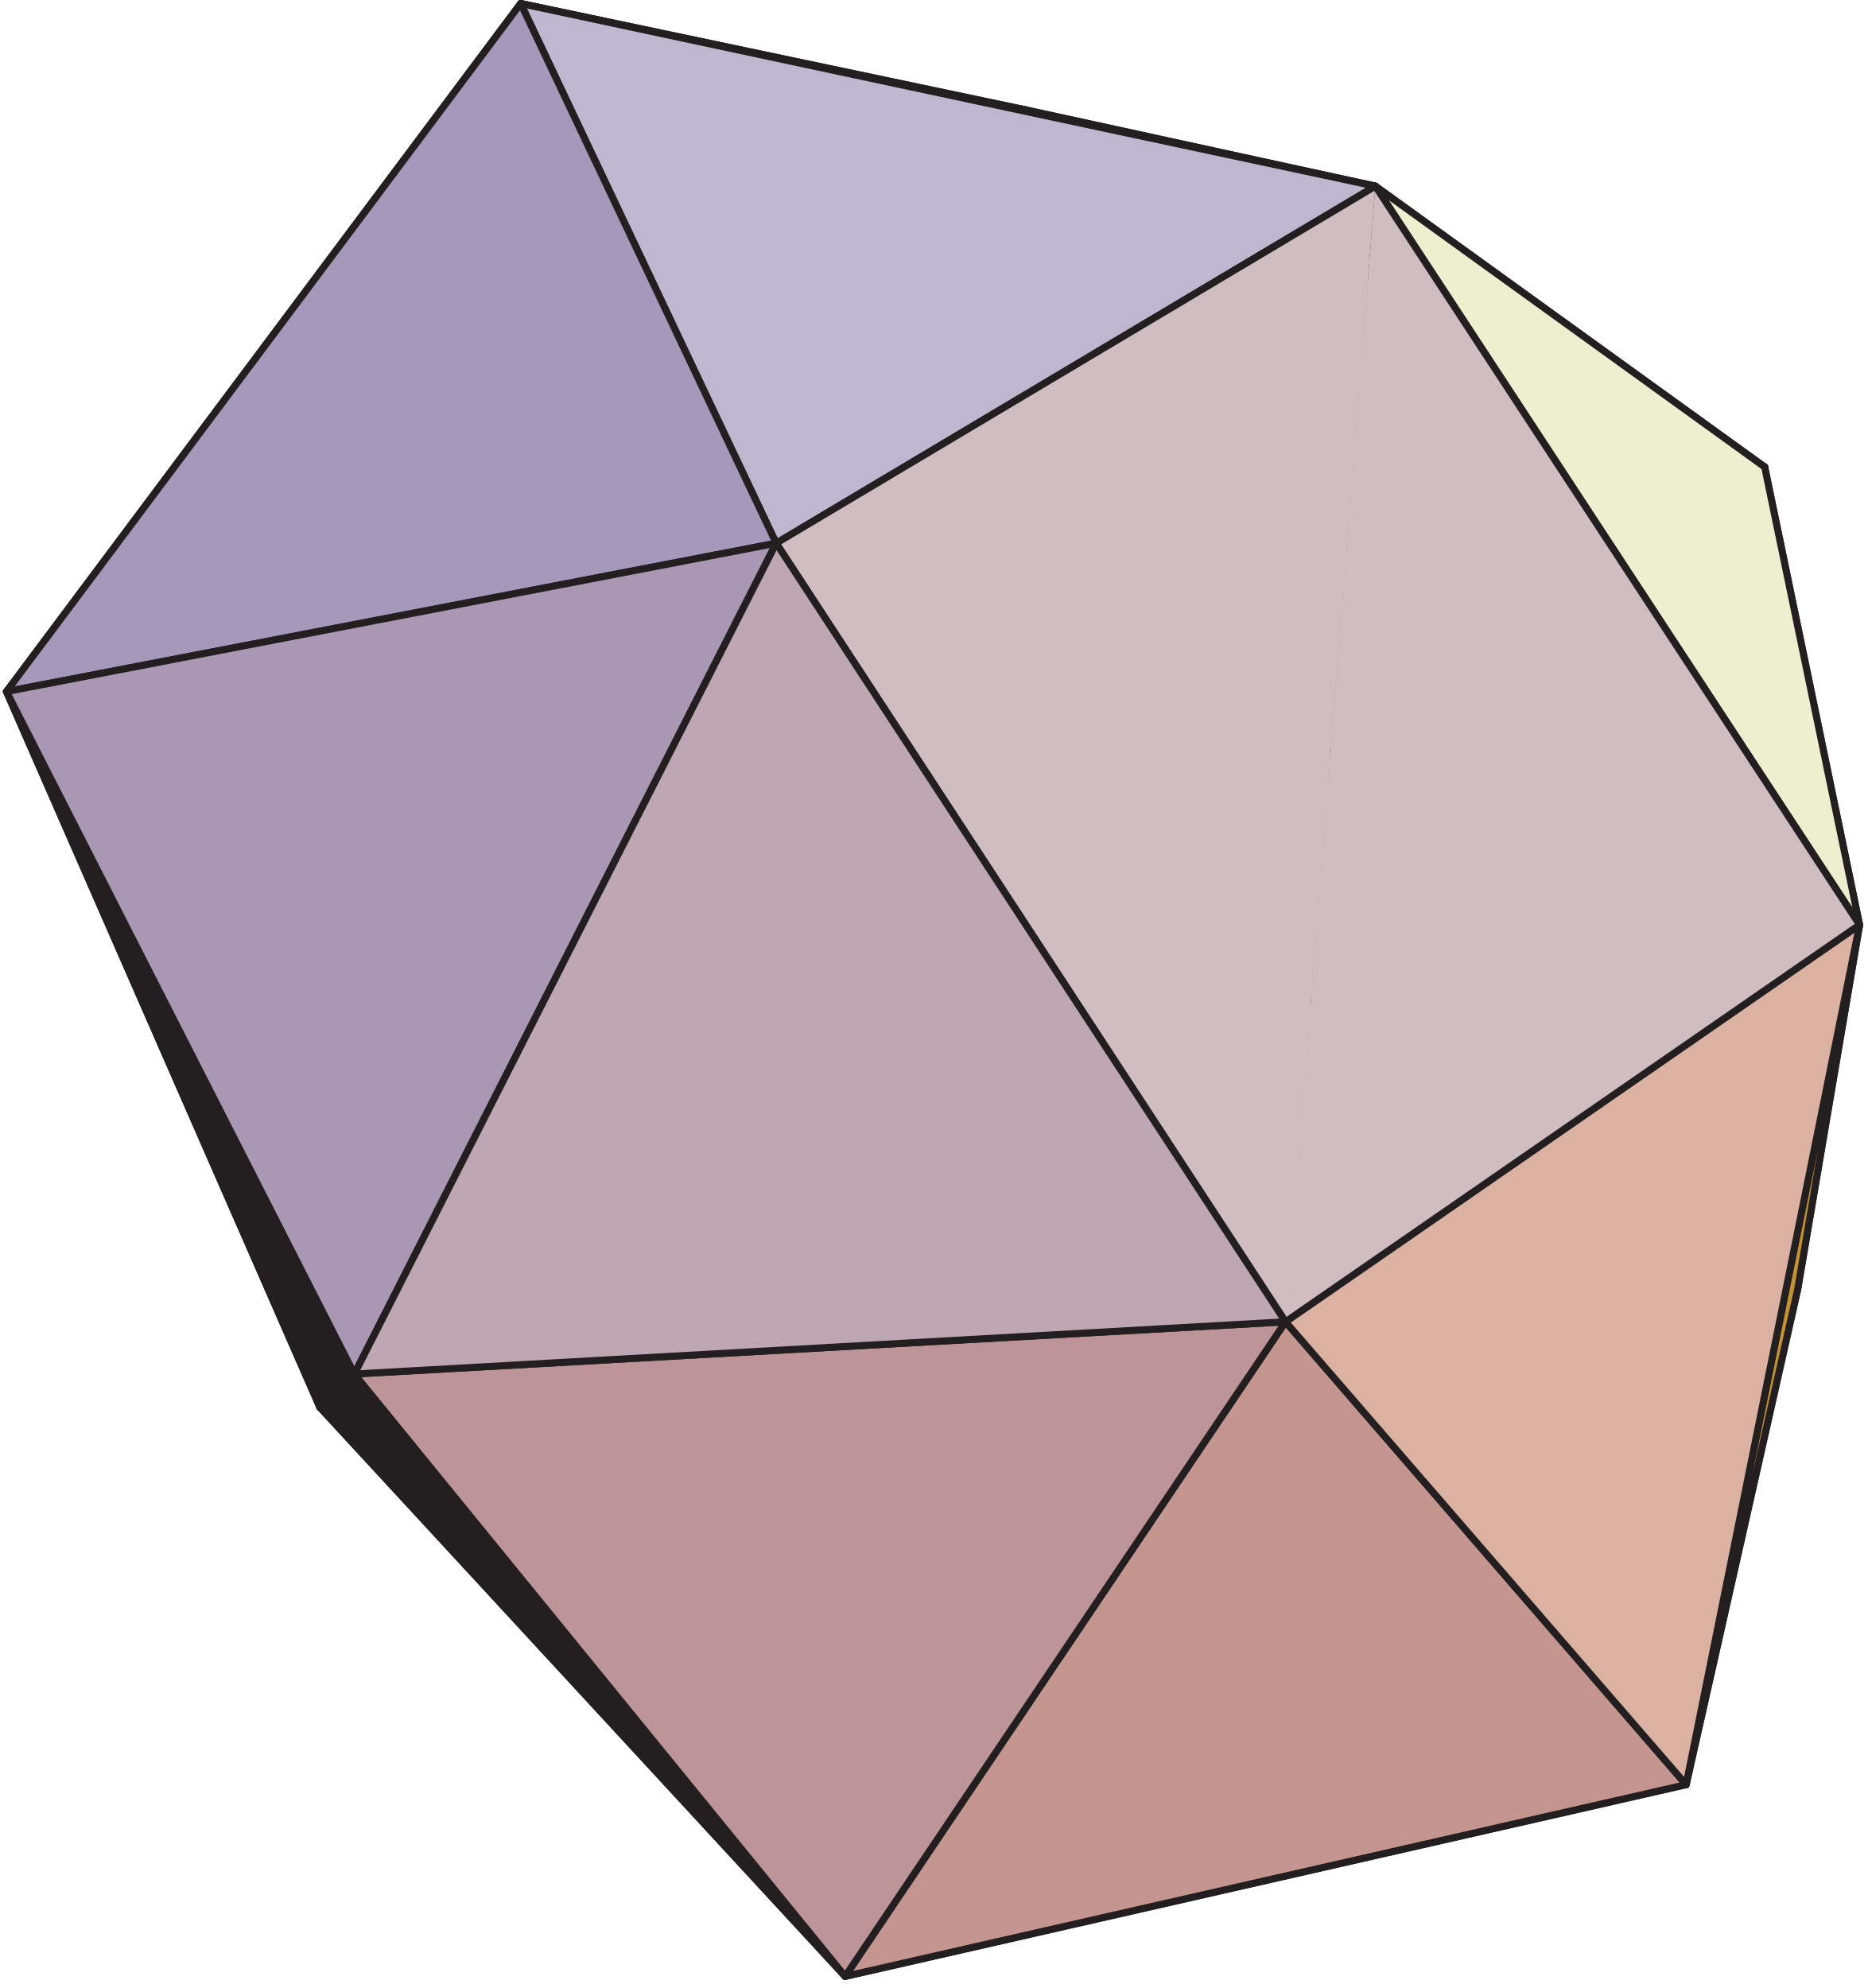
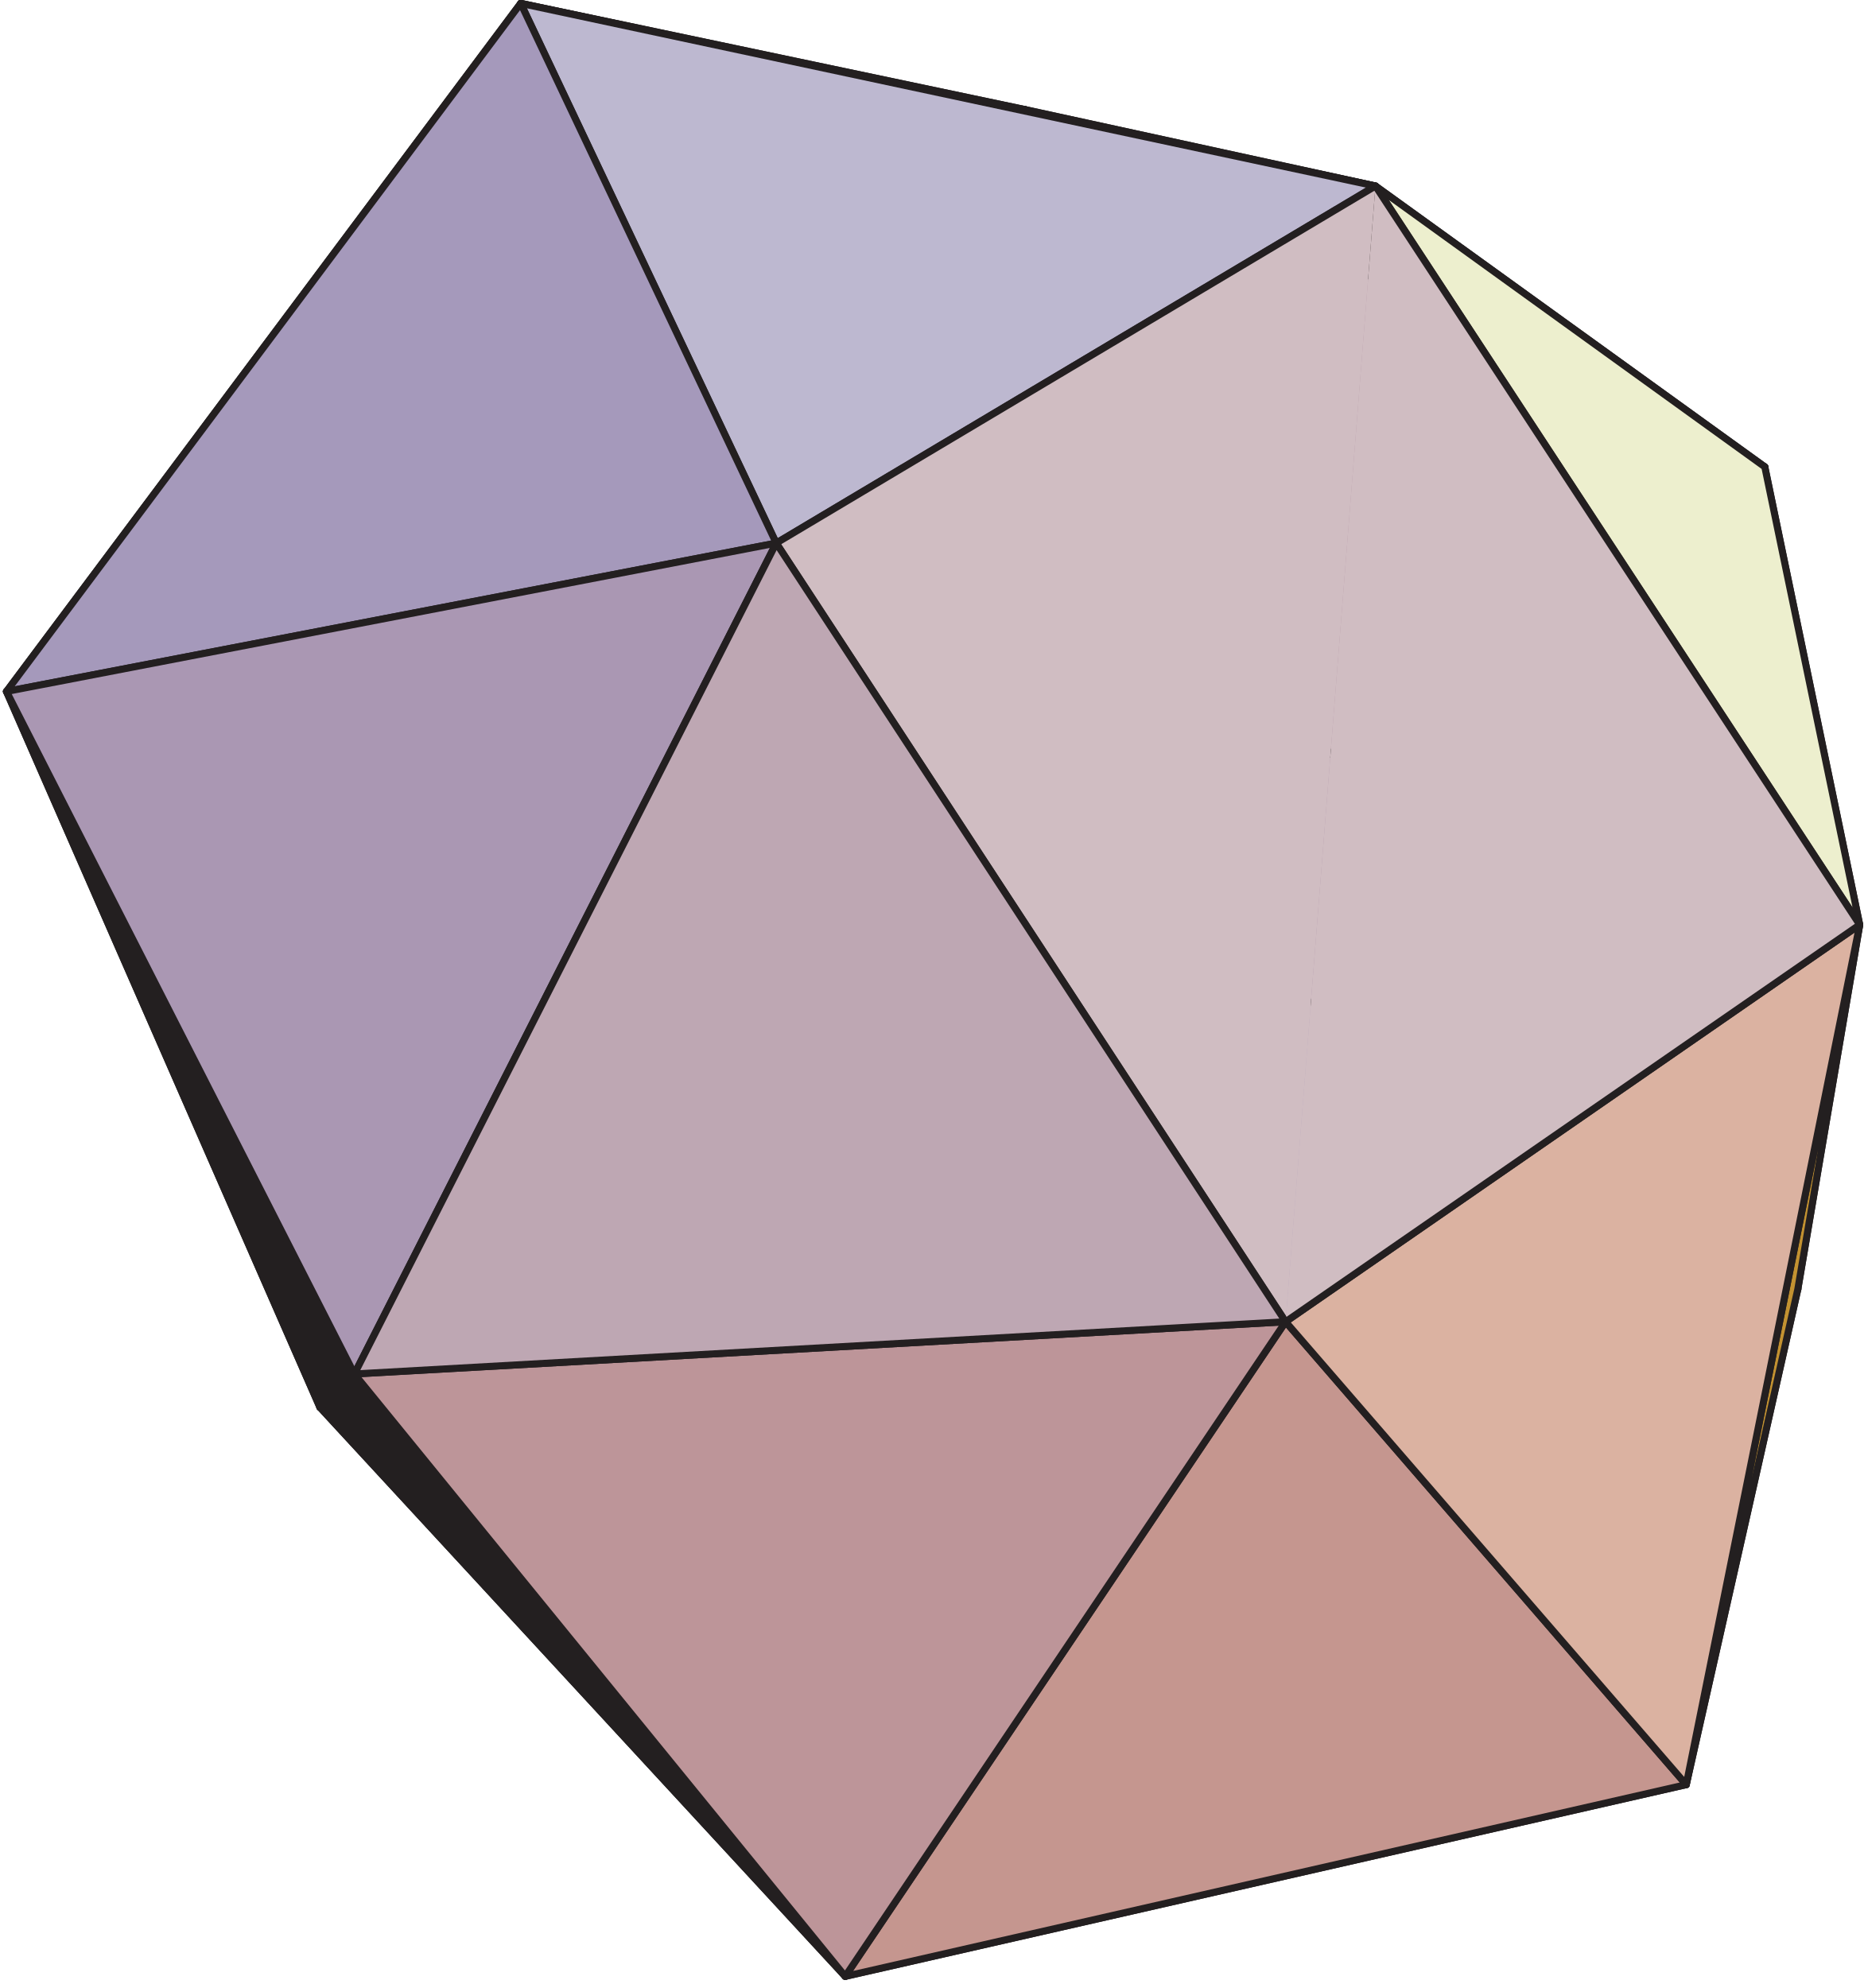
- <svg xmlns="http://www.w3.org/2000/svg" width="176.84pt" height="188.23pt" viewBox="0 0 176.84 188.23" version="1.2">
+ <svg xmlns="http://www.w3.org/2000/svg" width="235.787" height="250.973" viewBox="0 0 176.84 188.23" version="1.2">
  <defs>
-     <clipPath id="clip1">
-       <path d="M 167 44 L 176.398 44 L 176.398 123 L 167 123 Z M 167 44 " />
+     <clipPath id="a">
+       <path d="M167 44h9.398v79H167Zm0 0" />
    </clipPath>
-     <clipPath id="clip2">
-       <path d="M 166 43 L 176.398 43 L 176.398 123 L 166 123 Z M 166 43 " />
+     <clipPath id="b">
+       <path d="M166 43h10.398v80H166Zm0 0" />
    </clipPath>
-     <clipPath id="clip3">
-       <path d="M 159 87 L 176.398 87 L 176.398 169 L 159 169 Z M 159 87 " />
+     <clipPath id="c">
+       <path d="M159 87h17.398v82H159Zm0 0" />
    </clipPath>
-     <clipPath id="clip4">
-       <path d="M 159 87 L 176.398 87 L 176.398 170 L 159 170 Z M 159 87 " />
+     <clipPath id="d">
+       <path d="M159 87h17.398v83H159Zm0 0" />
    </clipPath>
-     <clipPath id="clip5">
-       <path d="M 130 17 L 176.398 17 L 176.398 88 L 130 88 Z M 130 17 " />
+     <clipPath id="e">
+       <path d="M130 17h46.398v71H130Zm0 0" />
    </clipPath>
-     <clipPath id="clip6">
-       <path d="M 129 17 L 176.398 17 L 176.398 88 L 129 88 Z M 129 17 " />
+     <clipPath id="f">
+       <path d="M129 17h47.398v71H129Zm0 0" />
    </clipPath>
-     <clipPath id="clip7">
-       <path d="M 0.281 61 L 40 61 L 40 134 L 0.281 134 Z M 0.281 61 " />
+     <clipPath id="g">
+       <path d="M.281 61H40v73H.281Zm0 0" />
    </clipPath>
-     <clipPath id="clip8">
-       <path d="M 0.281 0 L 50 0 L 50 66 L 0.281 66 Z M 0.281 0 " />
+     <clipPath id="h">
+       <path d="M.281 0H50v66H.281Zm0 0" />
    </clipPath>
-     <clipPath id="clip9">
-       <path d="M 80 154 L 160 154 L 160 187.465 L 80 187.465 Z M 80 154 " />
+     <clipPath id="i">
+       <path d="M80 154h80v33.465H80Zm0 0" />
    </clipPath>
-     <clipPath id="clip10">
-       <path d="M 79 154 L 160 154 L 160 187.465 L 79 187.465 Z M 79 154 " />
+     <clipPath id="j">
+       <path d="M79 154h81v33.465H79Zm0 0" />
    </clipPath>
-     <clipPath id="clip11">
-       <path d="M 30 133 L 100 133 L 100 187.465 L 30 187.465 Z M 30 133 " />
+     <clipPath id="k">
+       <path d="M30 133h70v54.465H30Zm0 0" />
    </clipPath>
-     <clipPath id="clip12">
-       <path d="M 29 132 L 101 132 L 101 187.465 L 29 187.465 Z M 29 132 " />
+     <clipPath id="l">
+       <path d="M29 132h72v55.465H29Zm0 0" />
    </clipPath>
-     <clipPath id="clip13">
-       <path d="M 30 130 L 81 130 L 81 187.465 L 30 187.465 Z M 30 130 " />
+     <clipPath id="m">
+       <path d="M30 130h51v57.465H30Zm0 0" />
    </clipPath>
-     <clipPath id="clip14">
-       <path d="M 29 129 L 81 129 L 81 187.465 L 29 187.465 Z M 29 129 " />
+     <clipPath id="n">
+       <path d="M29 129h52v58.465H29Zm0 0" />
    </clipPath>
-     <clipPath id="clip15">
-       <path d="M 0.281 65 L 34 65 L 34 134 L 0.281 134 Z M 0.281 65 " />
+     <clipPath id="o">
+       <path d="M.281 65H34v69H.281Zm0 0" />
    </clipPath>
-     <clipPath id="clip16">
-       <path d="M 0.281 0 L 74 0 L 74 66 L 0.281 66 Z M 0.281 0 " />
+     <clipPath id="p">
+       <path d="M.281 0H74v66H.281Zm0 0" />
    </clipPath>
-     <clipPath id="clip17">
-       <path d="M 80 125 L 160 125 L 160 187.465 L 80 187.465 Z M 80 125 " />
+     <clipPath id="q">
+       <path d="M80 125h80v62.465H80Zm0 0" />
    </clipPath>
-     <clipPath id="clip18">
-       <path d="M 79 124 L 160 124 L 160 187.465 L 79 187.465 Z M 79 124 " />
+     <clipPath id="r">
+       <path d="M79 124h81v63.465H79Zm0 0" />
    </clipPath>
-     <clipPath id="clip19">
-       <path d="M 121 87 L 176.398 87 L 176.398 169 L 121 169 Z M 121 87 " />
+     <clipPath id="s">
+       <path d="M121 87h55.398v82H121Zm0 0" />
    </clipPath>
-     <clipPath id="clip20">
-       <path d="M 121 87 L 176.398 87 L 176.398 170 L 121 170 Z M 121 87 " />
+     <clipPath id="t">
+       <path d="M121 87h55.398v83H121Zm0 0" />
    </clipPath>
-     <clipPath id="clip21">
-       <path d="M 121 17 L 176.398 17 L 176.398 126 L 121 126 Z M 121 17 " />
+     <clipPath id="u">
+       <path d="M121 17h55.398v109H121Zm0 0" />
    </clipPath>
-     <clipPath id="clip22">
-       <path d="M 0.281 51 L 74 51 L 74 131 L 0.281 131 Z M 0.281 51 " />
+     <clipPath id="v">
+       <path d="M.281 51H74v80H.281Zm0 0" />
    </clipPath>
-     <clipPath id="clip23">
-       <path d="M 33 125 L 122 125 L 122 187.465 L 33 187.465 Z M 33 125 " />
+     <clipPath id="w">
+       <path d="M33 125h89v62.465H33Zm0 0" />
    </clipPath>
-     <clipPath id="clip24">
-       <path d="M 33 124 L 123 124 L 123 187.465 L 33 187.465 Z M 33 124 " />
+     <clipPath id="x">
+       <path d="M33 124h90v63.465H33Zm0 0" />
    </clipPath>
  </defs>
-   <g id="surface1">
-     <path style=" stroke:none;fill-rule:nonzero;fill:rgb(69.71%,59.866%,67.119%);fill-opacity:1;" d="M 170.203 122.078 L 106.137 84.383 L 167.078 44.215 L 170.203 122.078 " />
-     <path style="fill:none;stroke-width:6.7;stroke-linecap:round;stroke-linejoin:round;stroke:rgb(13.73%,12.16%,12.549%);stroke-opacity:1;stroke-miterlimit:10;" d="M 1706.177 656.525 L 1062.892 1035.02 L 1674.799 1438.343 Z M 1706.177 656.525 " transform="matrix(0.0995926,0,0,-0.0995926,0.280556,187.4631)" />
-     <path style=" stroke:none;fill-rule:nonzero;fill:rgb(73.45%,66.284%,73.866%);fill-opacity:1;" d="M 170.203 122.078 L 99.934 154.578 L 106.137 84.383 L 170.203 122.078 " />
-     <path style="fill:none;stroke-width:6.7;stroke-linecap:round;stroke-linejoin:round;stroke:rgb(13.73%,12.16%,12.549%);stroke-opacity:1;stroke-miterlimit:10;" d="M 1706.177 656.525 L 1000.607 330.195 L 1062.892 1035.02 Z M 1706.177 656.525 " transform="matrix(0.0995926,0,0,-0.0995926,0.280556,187.4631)" />
-     <path style=" stroke:none;fill-rule:nonzero;fill:rgb(78.082%,65.491%,66.667%);fill-opacity:1;" d="M 97.047 10.391 L 106.137 84.383 L 39.094 61.473 L 97.047 10.391 " />
-     <path style="fill:none;stroke-width:6.7;stroke-linecap:round;stroke-linejoin:round;stroke:rgb(13.73%,12.16%,12.549%);stroke-opacity:1;stroke-miterlimit:10;" d="M 971.622 1777.969 L 1062.892 1035.02 L 389.72 1265.059 Z M 971.622 1777.969 " transform="matrix(0.0995926,0,0,-0.0995926,0.280556,187.4631)" />
-     <path style=" stroke:none;fill-rule:nonzero;fill:rgb(70.935%,59.932%,65.308%);fill-opacity:1;" d="M 106.137 84.383 L 97.047 10.391 L 167.078 44.215 L 106.137 84.383 " />
-     <path style="fill:none;stroke-width:6.7;stroke-linecap:round;stroke-linejoin:round;stroke:rgb(13.73%,12.16%,12.549%);stroke-opacity:1;stroke-miterlimit:10;" d="M 1062.892 1035.02 L 971.622 1777.969 L 1674.799 1438.343 Z M 1062.892 1035.02 " transform="matrix(0.0995926,0,0,-0.0995926,0.280556,187.4631)" />
-     <path style="fill-rule:nonzero;fill:rgb(80.615%,72.852%,75.233%);fill-opacity:1;stroke-width:6.7;stroke-linecap:round;stroke-linejoin:round;stroke:rgb(13.73%,12.16%,12.549%);stroke-opacity:1;stroke-miterlimit:10;" d="M 389.72 1265.059 L 1062.892 1035.02 L 1000.607 330.195 " transform="matrix(0.0995926,0,0,-0.0995926,0.280556,187.4631)" />
-     <path style=" stroke:none;fill-rule:nonzero;fill:rgb(21.083%,17.982%,17.264%);fill-opacity:1;" d="M 130.219 17.625 L 167.078 44.215 L 97.047 10.391 L 130.219 17.625 " />
-     <path style="fill:none;stroke-width:6.7;stroke-linecap:round;stroke-linejoin:round;stroke:rgb(13.73%,12.16%,12.549%);stroke-opacity:1;stroke-miterlimit:10;" d="M 1304.697 1705.329 L 1674.799 1438.343 L 971.622 1777.969 Z M 1304.697 1705.329 " transform="matrix(0.0995926,0,0,-0.0995926,0.280556,187.4631)" />
-     <path style=" stroke:none;fill-rule:nonzero;fill:rgb(83.186%,61.755%,53.627%);fill-opacity:1;" d="M 97.047 10.391 L 39.094 61.473 L 49.297 0.332 L 97.047 10.391 " />
-     <path style="fill:none;stroke-width:6.7;stroke-linecap:round;stroke-linejoin:round;stroke:rgb(13.73%,12.16%,12.549%);stroke-opacity:1;stroke-miterlimit:10;" d="M 971.622 1777.969 L 389.72 1265.059 L 492.168 1878.966 Z M 971.622 1777.969 " transform="matrix(0.0995926,0,0,-0.0995926,0.280556,187.4631)" />
-     <path style=" stroke:none;fill-rule:nonzero;fill:rgb(33.727%,59.856%,71.288%);fill-opacity:1;" d="M 49.297 0.332 L 130.219 17.625 L 97.047 10.391 L 49.297 0.332 " />
-     <path style="fill:none;stroke-width:6.7;stroke-linecap:round;stroke-linejoin:round;stroke:rgb(13.73%,12.16%,12.549%);stroke-opacity:1;stroke-miterlimit:10;" d="M 492.168 1878.966 L 1304.697 1705.329 L 971.622 1777.969 Z M 492.168 1878.966 " transform="matrix(0.0995926,0,0,-0.0995926,0.280556,187.4631)" />
-     <g clip-path="url(#clip1)" clip-rule="nonzero">
-       <path style=" stroke:none;fill-rule:nonzero;fill:rgb(27.901%,24.596%,32.286%);fill-opacity:1;" d="M 167.078 44.215 L 176.062 87.566 L 170.203 122.078 L 167.078 44.215 " />
-     </g>
-     <g clip-path="url(#clip2)" clip-rule="nonzero">
-       <path style="fill:none;stroke-width:6.7;stroke-linecap:round;stroke-linejoin:round;stroke:rgb(13.73%,12.16%,12.549%);stroke-opacity:1;stroke-miterlimit:10;" d="M 1674.799 1438.343 L 1765.01 1003.054 L 1706.177 656.525 Z M 1674.799 1438.343 " transform="matrix(0.0995926,0,0,-0.0995926,0.280556,187.4631)" />
-     </g>
-     <path style=" stroke:none;fill-rule:nonzero;fill:rgb(64.717%,64.226%,78.969%);fill-opacity:1;" d="M 99.934 154.578 L 170.203 122.078 L 159.641 168.977 L 99.934 154.578 " />
-     <path style="fill:none;stroke-width:6.7;stroke-linecap:round;stroke-linejoin:round;stroke:rgb(13.73%,12.16%,12.549%);stroke-opacity:1;stroke-miterlimit:10;" d="M 1000.607 330.195 L 1706.177 656.525 L 1600.12 185.622 Z M 1000.607 330.195 " transform="matrix(0.0995926,0,0,-0.0995926,0.280556,187.4631)" />
-     <g clip-path="url(#clip3)" clip-rule="nonzero">
-       <path style=" stroke:none;fill-rule:nonzero;fill:rgb(76.515%,57.387%,19.292%);fill-opacity:1;" d="M 176.062 87.566 L 159.641 168.977 L 170.203 122.078 L 176.062 87.566 " />
-     </g>
-     <g clip-path="url(#clip4)" clip-rule="nonzero">
-       <path style="fill:none;stroke-width:6.7;stroke-linecap:round;stroke-linejoin:round;stroke:rgb(13.73%,12.16%,12.549%);stroke-opacity:1;stroke-miterlimit:10;" d="M 1765.01 1003.054 L 1600.12 185.622 L 1706.177 656.525 Z M 1765.01 1003.054 " transform="matrix(0.0995926,0,0,-0.0995926,0.280556,187.4631)" />
-     </g>
-     <g clip-path="url(#clip5)" clip-rule="nonzero">
-       <path style=" stroke:none;fill-rule:nonzero;fill:rgb(92.902%,93.91%,80.905%);fill-opacity:1;" d="M 167.078 44.215 L 130.219 17.625 L 176.062 87.566 L 167.078 44.215 " />
-     </g>
-     <g clip-path="url(#clip6)" clip-rule="nonzero">
-       <path style="fill:none;stroke-width:6.7;stroke-linecap:round;stroke-linejoin:round;stroke:rgb(13.73%,12.16%,12.549%);stroke-opacity:1;stroke-miterlimit:10;" d="M 1674.799 1438.343 L 1304.697 1705.329 L 1765.01 1003.054 Z M 1674.799 1438.343 " transform="matrix(0.0995926,0,0,-0.0995926,0.280556,187.4631)" />
-     </g>
-     <g clip-path="url(#clip7)" clip-rule="nonzero">
-       <path style=" stroke:none;fill-rule:nonzero;fill:rgb(91.074%,78.366%,68.085%);fill-opacity:1;" d="M 0.613 65.48 L 39.094 61.473 L 30.285 133.246 L 0.613 65.48 " />
-       <path style="fill:none;stroke-width:6.7;stroke-linecap:round;stroke-linejoin:round;stroke:rgb(13.73%,12.16%,12.549%);stroke-opacity:1;stroke-miterlimit:10;" d="M 3.341 1224.817 L 389.72 1265.059 L 301.273 544.388 Z M 3.341 1224.817 " transform="matrix(0.0995926,0,0,-0.0995926,0.280556,187.4631)" />
-     </g>
-     <g clip-path="url(#clip8)" clip-rule="nonzero">
-       <path style=" stroke:none;fill-rule:nonzero;fill:rgb(89.142%,64.435%,48.146%);fill-opacity:1;" d="M 39.094 61.473 L 0.613 65.48 L 49.297 0.332 L 39.094 61.473 " />
-       <path style="fill:none;stroke-width:6.7;stroke-linecap:round;stroke-linejoin:round;stroke:rgb(13.73%,12.16%,12.549%);stroke-opacity:1;stroke-miterlimit:10;" d="M 389.72 1265.059 L 3.341 1224.817 L 492.168 1878.966 Z M 389.72 1265.059 " transform="matrix(0.0995926,0,0,-0.0995926,0.280556,187.4631)" />
-     </g>
-     <path style="fill-rule:nonzero;fill:rgb(80.615%,72.852%,75.233%);fill-opacity:1;stroke-width:6.7;stroke-linecap:round;stroke-linejoin:round;stroke:rgb(13.73%,12.16%,12.549%);stroke-opacity:1;stroke-miterlimit:10;" d="M 1000.607 330.195 L 301.273 544.388 L 389.72 1265.059 " transform="matrix(0.0995926,0,0,-0.0995926,0.280556,187.4631)" />
-     <g clip-path="url(#clip9)" clip-rule="nonzero">
-       <path style=" stroke:none;fill-rule:nonzero;fill:rgb(62.282%,68.321%,84.698%);fill-opacity:1;" d="M 80.02 187.129 L 99.934 154.578 L 159.641 168.977 L 80.02 187.129 " />
-     </g>
-     <g clip-path="url(#clip10)" clip-rule="nonzero">
-       <path style="fill:none;stroke-width:6.7;stroke-linecap:round;stroke-linejoin:round;stroke:rgb(13.73%,12.16%,12.549%);stroke-opacity:1;stroke-miterlimit:10;" d="M 800.652 3.356 L 1000.607 330.195 L 1600.12 185.622 Z M 800.652 3.356 " transform="matrix(0.0995926,0,0,-0.0995926,0.280556,187.4631)" />
-     </g>
-     <g clip-path="url(#clip11)" clip-rule="nonzero">
-       <path style=" stroke:none;fill-rule:nonzero;fill:rgb(81.154%,81.813%,86.542%);fill-opacity:1;" d="M 80.02 187.129 L 30.285 133.246 L 99.934 154.578 L 80.02 187.129 " />
-     </g>
-     <g clip-path="url(#clip12)" clip-rule="nonzero">
-       <path style="fill:none;stroke-width:6.7;stroke-linecap:round;stroke-linejoin:round;stroke:rgb(13.73%,12.16%,12.549%);stroke-opacity:1;stroke-miterlimit:10;" d="M 800.652 3.356 L 301.273 544.388 L 1000.607 330.195 Z M 800.652 3.356 " transform="matrix(0.0995926,0,0,-0.0995926,0.280556,187.4631)" />
-     </g>
-     <g clip-path="url(#clip13)" clip-rule="nonzero">
-       <path style=" stroke:none;fill-rule:nonzero;fill:rgb(13.73%,12.16%,12.549%);fill-opacity:1;" d="M 30.285 133.246 L 80.02 187.129 L 33.551 130.098 L 30.285 133.246 " />
-     </g>
-     <g clip-path="url(#clip14)" clip-rule="nonzero">
-       <path style="fill:none;stroke-width:6.7;stroke-linecap:round;stroke-linejoin:round;stroke:rgb(13.73%,12.16%,12.549%);stroke-opacity:1;stroke-miterlimit:10;" d="M 301.273 544.388 L 800.652 3.356 L 334.063 576.001 Z M 301.273 544.388 " transform="matrix(0.0995926,0,0,-0.0995926,0.280556,187.4631)" />
-     </g>
-     <g clip-path="url(#clip15)" clip-rule="nonzero">
-       <path style=" stroke:none;fill-rule:nonzero;fill:rgb(13.73%,12.16%,12.549%);fill-opacity:1;" d="M 0.613 65.48 L 30.285 133.246 L 33.551 130.098 L 0.613 65.48 " />
-       <path style="fill:none;stroke-width:6.7;stroke-linecap:round;stroke-linejoin:round;stroke:rgb(13.73%,12.16%,12.549%);stroke-opacity:1;stroke-miterlimit:10;" d="M 3.341 1224.817 L 301.273 544.388 L 334.063 576.001 Z M 3.341 1224.817 " transform="matrix(0.0995926,0,0,-0.0995926,0.280556,187.4631)" />
-     </g>
-     <path style=" stroke:none;fill-rule:nonzero;fill:rgb(74.226%,72.318%,81.581%);fill-opacity:1;" d="M 49.297 0.332 L 73.488 51.434 L 130.219 17.625 L 49.297 0.332 " />
-     <path style="fill:none;stroke-width:6.7;stroke-linecap:round;stroke-linejoin:round;stroke:rgb(13.73%,12.16%,12.549%);stroke-opacity:1;stroke-miterlimit:10;" d="M 492.168 1878.966 L 735.072 1365.86 L 1304.697 1705.329 Z M 492.168 1878.966 " transform="matrix(0.0995926,0,0,-0.0995926,0.280556,187.4631)" />
-     <g clip-path="url(#clip16)" clip-rule="nonzero">
-       <path style=" stroke:none;fill-rule:nonzero;fill:rgb(64.833%,60.159%,73.491%);fill-opacity:1;" d="M 73.488 51.434 L 49.297 0.332 L 0.613 65.48 L 73.488 51.434 " />
-       <path style="fill:none;stroke-width:6.7;stroke-linecap:round;stroke-linejoin:round;stroke:rgb(13.73%,12.16%,12.549%);stroke-opacity:1;stroke-miterlimit:10;" d="M 735.072 1365.86 L 492.168 1878.966 L 3.341 1224.817 Z M 735.072 1365.86 " transform="matrix(0.0995926,0,0,-0.0995926,0.280556,187.4631)" />
-     </g>
-     <g clip-path="url(#clip17)" clip-rule="nonzero">
-       <path style=" stroke:none;fill-rule:nonzero;fill:rgb(77.388%,58.769%,56.213%);fill-opacity:1;" d="M 159.641 168.977 L 121.711 125.152 L 80.02 187.129 L 159.641 168.977 " />
-     </g>
-     <g clip-path="url(#clip18)" clip-rule="nonzero">
-       <path style="fill:none;stroke-width:6.7;stroke-linecap:round;stroke-linejoin:round;stroke:rgb(13.73%,12.16%,12.549%);stroke-opacity:1;stroke-miterlimit:10;" d="M 1600.12 185.622 L 1219.271 625.657 L 800.652 3.356 Z M 1600.12 185.622 " transform="matrix(0.0995926,0,0,-0.0995926,0.280556,187.4631)" />
-     </g>
-     <g clip-path="url(#clip19)" clip-rule="nonzero">
-       <path style=" stroke:none;fill-rule:nonzero;fill:rgb(85.97%,69.899%,63.161%);fill-opacity:1;" d="M 159.641 168.977 L 176.062 87.566 L 121.711 125.152 L 159.641 168.977 " />
-     </g>
-     <g clip-path="url(#clip20)" clip-rule="nonzero">
-       <path style="fill:none;stroke-width:6.7;stroke-linecap:round;stroke-linejoin:round;stroke:rgb(13.73%,12.16%,12.549%);stroke-opacity:1;stroke-miterlimit:10;" d="M 1600.12 185.622 L 1765.01 1003.054 L 1219.271 625.657 Z M 1600.12 185.622 " transform="matrix(0.0995926,0,0,-0.0995926,0.280556,187.4631)" />
-     </g>
-     <path style="fill-rule:nonzero;fill:rgb(81.497%,74.03%,75.928%);fill-opacity:1;stroke-width:6.7;stroke-linecap:round;stroke-linejoin:round;stroke:rgb(13.73%,12.16%,12.549%);stroke-opacity:1;stroke-miterlimit:10;" d="M 1304.697 1705.329 L 735.072 1365.86 L 1219.271 625.657 " transform="matrix(0.0995926,0,0,-0.0995926,0.280556,187.4631)" />
-     <g clip-path="url(#clip21)" clip-rule="nonzero">
-       <path style="fill-rule:nonzero;fill:rgb(81.497%,74.03%,75.928%);fill-opacity:1;stroke-width:6.7;stroke-linecap:round;stroke-linejoin:round;stroke:rgb(13.73%,12.16%,12.549%);stroke-opacity:1;stroke-miterlimit:10;" d="M 1219.271 625.657 L 1765.01 1003.054 L 1304.697 1705.329 " transform="matrix(0.0995926,0,0,-0.0995926,0.280556,187.4631)" />
-     </g>
-     <g clip-path="url(#clip22)" clip-rule="nonzero">
-       <path style=" stroke:none;fill-rule:nonzero;fill:rgb(66.763%,59.271%,70.183%);fill-opacity:1;" d="M 33.551 130.098 L 73.488 51.434 L 0.613 65.48 L 33.551 130.098 " />
-       <path style="fill:none;stroke-width:6.7;stroke-linecap:round;stroke-linejoin:round;stroke:rgb(13.73%,12.16%,12.549%);stroke-opacity:1;stroke-miterlimit:10;" d="M 334.063 576.001 L 735.072 1365.86 L 3.341 1224.817 Z M 334.063 576.001 " transform="matrix(0.0995926,0,0,-0.0995926,0.280556,187.4631)" />
-     </g>
-     <g clip-path="url(#clip23)" clip-rule="nonzero">
-       <path style=" stroke:none;fill-rule:nonzero;fill:rgb(73.972%,58.609%,59.911%);fill-opacity:1;" d="M 121.711 125.152 L 33.551 130.098 L 80.02 187.129 L 121.711 125.152 " />
-     </g>
-     <g clip-path="url(#clip24)" clip-rule="nonzero">
-       <path style="fill:none;stroke-width:6.7;stroke-linecap:round;stroke-linejoin:round;stroke:rgb(13.73%,12.16%,12.549%);stroke-opacity:1;stroke-miterlimit:10;" d="M 1219.271 625.657 L 334.063 576.001 L 800.652 3.356 Z M 1219.271 625.657 " transform="matrix(0.0995926,0,0,-0.0995926,0.280556,187.4631)" />
-     </g>
-     <path style=" stroke:none;fill-rule:nonzero;fill:rgb(74.577%,65.359%,70.389%);fill-opacity:1;" d="M 33.551 130.098 L 121.711 125.152 L 73.488 51.434 L 33.551 130.098 " />
-     <path style="fill:none;stroke-width:6.7;stroke-linecap:round;stroke-linejoin:round;stroke:rgb(13.73%,12.16%,12.549%);stroke-opacity:1;stroke-miterlimit:10;" d="M 334.063 576.001 L 1219.271 625.657 L 735.072 1365.86 Z M 334.063 576.001 " transform="matrix(0.0995926,0,0,-0.0995926,0.280556,187.4631)" />
+   <path style="stroke:none;fill-rule:nonzero;fill:#b299ab;fill-opacity:1" d="m170.203 122.078-64.066-37.695 60.941-40.168 3.125 77.863" />
+   <path style="fill:none;stroke-width:6.7;stroke-linecap:round;stroke-linejoin:round;stroke:#231f20;stroke-opacity:1;stroke-miterlimit:10" d="m1706.177 656.525-643.285 378.495 611.907 403.323Zm0 0" transform="matrix(.0996 0 0 -.0996 .28 187.463)" />
+   <path style="stroke:none;fill-rule:nonzero;fill:#bba9bc;fill-opacity:1" d="m170.203 122.078-70.27 32.5 6.204-70.195 64.066 37.695" />
+   <path style="fill:none;stroke-width:6.7;stroke-linecap:round;stroke-linejoin:round;stroke:#231f20;stroke-opacity:1;stroke-miterlimit:10" d="m1706.177 656.525-705.57-326.33 62.285 704.825Zm0 0" transform="matrix(.0996 0 0 -.0996 .28 187.463)" />
+   <path style="stroke:none;fill-rule:nonzero;fill:#c7a7aa;fill-opacity:1" d="m97.047 10.39 9.09 73.993-67.043-22.91L97.047 10.39" />
+   <path style="fill:none;stroke-width:6.7;stroke-linecap:round;stroke-linejoin:round;stroke:#231f20;stroke-opacity:1;stroke-miterlimit:10" d="m971.622 1777.969 91.27-742.949-673.172 230.039Zm0 0" transform="matrix(.0996 0 0 -.0996 .28 187.463)" />
+   <path style="stroke:none;fill-rule:nonzero;fill:#b599a7;fill-opacity:1" d="m106.137 84.383-9.09-73.992 70.031 33.824-60.941 40.168" />
+   <path style="fill:none;stroke-width:6.7;stroke-linecap:round;stroke-linejoin:round;stroke:#231f20;stroke-opacity:1;stroke-miterlimit:10" d="m1062.892 1035.02-91.27 742.949 703.177-339.626Zm0 0" transform="matrix(.0996 0 0 -.0996 .28 187.463)" />
+   <path style="fill-rule:nonzero;fill:#cebac0;fill-opacity:1;stroke-width:6.7;stroke-linecap:round;stroke-linejoin:round;stroke:#231f20;stroke-opacity:1;stroke-miterlimit:10" d="m389.72 1265.059 673.172-230.039-62.285-704.825" transform="matrix(.0996 0 0 -.0996 .28 187.463)" />
+   <path style="stroke:none;fill-rule:nonzero;fill:#362e2c;fill-opacity:1" d="m130.219 17.625 36.86 26.59L97.046 10.39l33.172 7.234" />
+   <path style="fill:none;stroke-width:6.7;stroke-linecap:round;stroke-linejoin:round;stroke:#231f20;stroke-opacity:1;stroke-miterlimit:10" d="m1304.697 1705.329 370.102-266.986-703.177 339.626Zm0 0" transform="matrix(.0996 0 0 -.0996 .28 187.463)" />
+   <path style="stroke:none;fill-rule:nonzero;fill:#d49d89;fill-opacity:1" d="M97.047 10.39 39.094 61.474 49.297.332l47.75 10.059" />
+   <path style="fill:none;stroke-width:6.7;stroke-linecap:round;stroke-linejoin:round;stroke:#231f20;stroke-opacity:1;stroke-miterlimit:10" d="m971.622 1777.969-581.902-512.91 102.448 613.907Zm0 0" transform="matrix(.0996 0 0 -.0996 .28 187.463)" />
+   <path style="stroke:none;fill-rule:nonzero;fill:#5699b6;fill-opacity:1" d="m49.297.332 80.922 17.293-33.172-7.234L49.297.332" />
+   <path style="fill:none;stroke-width:6.7;stroke-linecap:round;stroke-linejoin:round;stroke:#231f20;stroke-opacity:1;stroke-miterlimit:10" d="m492.168 1878.966 812.53-173.637-333.076 72.64Zm0 0" transform="matrix(.0996 0 0 -.0996 .28 187.463)" />
+   <g clip-path="url(#a)">
+     <path style="stroke:none;fill-rule:nonzero;fill:#473f52;fill-opacity:1" d="m167.078 44.215 8.984 43.351-5.859 34.512-3.125-77.863" />
  </g>
+   <g clip-path="url(#b)">
+     <path style="fill:none;stroke-width:6.7;stroke-linecap:round;stroke-linejoin:round;stroke:#231f20;stroke-opacity:1;stroke-miterlimit:10" d="m1674.799 1438.343 90.211-435.29-58.833-346.528Zm0 0" transform="matrix(.0996 0 0 -.0996 .28 187.463)" />
+   </g>
+   <path style="stroke:none;fill-rule:nonzero;fill:#a5a4c9;fill-opacity:1" d="m99.934 154.578 70.27-32.5-10.563 46.899-59.707-14.399" />
+   <path style="fill:none;stroke-width:6.7;stroke-linecap:round;stroke-linejoin:round;stroke:#231f20;stroke-opacity:1;stroke-miterlimit:10" d="m1000.607 330.195 705.57 326.33-106.057-470.903Zm0 0" transform="matrix(.0996 0 0 -.0996 .28 187.463)" />
+   <g clip-path="url(#c)">
+     <path style="stroke:none;fill-rule:nonzero;fill:#c39231;fill-opacity:1" d="m176.063 87.566-16.422 81.41 10.562-46.898 5.86-34.512" />
+   </g>
+   <g clip-path="url(#d)">
+     <path style="fill:none;stroke-width:6.7;stroke-linecap:round;stroke-linejoin:round;stroke:#231f20;stroke-opacity:1;stroke-miterlimit:10" d="m1765.01 1003.054-164.89-817.432 106.057 470.903Zm0 0" transform="matrix(.0996 0 0 -.0996 .28 187.463)" />
+   </g>
+   <g clip-path="url(#e)">
+     <path style="stroke:none;fill-rule:nonzero;fill:#edefce;fill-opacity:1" d="m167.078 44.215-36.86-26.59 45.845 69.941-8.985-43.351" />
+   </g>
+   <g clip-path="url(#f)">
+     <path style="fill:none;stroke-width:6.7;stroke-linecap:round;stroke-linejoin:round;stroke:#231f20;stroke-opacity:1;stroke-miterlimit:10" d="m1674.799 1438.343-370.102 266.986 460.313-702.275Zm0 0" transform="matrix(.0996 0 0 -.0996 .28 187.463)" />
+   </g>
+   <g clip-path="url(#g)">
+     <path style="stroke:none;fill-rule:nonzero;fill:#e8c8ae;fill-opacity:1" d="m.613 65.48 38.48-4.007-8.808 71.773L.613 65.48" />
+     <path style="fill:none;stroke-width:6.7;stroke-linecap:round;stroke-linejoin:round;stroke:#231f20;stroke-opacity:1;stroke-miterlimit:10" d="m3.34 1224.817 386.38 40.242-88.447-720.67Zm0 0" transform="matrix(.0996 0 0 -.0996 .28 187.463)" />
+   </g>
+   <g clip-path="url(#h)">
+     <path style="stroke:none;fill-rule:nonzero;fill:#e3a47b;fill-opacity:1" d="M39.094 61.473.614 65.48 49.296.332l-10.203 61.14" />
+     <path style="fill:none;stroke-width:6.7;stroke-linecap:round;stroke-linejoin:round;stroke:#231f20;stroke-opacity:1;stroke-miterlimit:10" d="M389.72 1265.059 3.34 1224.817l488.828 654.15Zm0 0" transform="matrix(.0996 0 0 -.0996 .28 187.463)" />
+   </g>
+   <path style="fill-rule:nonzero;fill:#cebac0;fill-opacity:1;stroke-width:6.7;stroke-linecap:round;stroke-linejoin:round;stroke:#231f20;stroke-opacity:1;stroke-miterlimit:10" d="M1000.607 330.195 301.273 544.388l88.447 720.67" transform="matrix(.0996 0 0 -.0996 .28 187.463)" />
+   <g clip-path="url(#i)">
+     <path style="stroke:none;fill-rule:nonzero;fill:#9faed8;fill-opacity:1" d="m80.02 187.129 19.914-32.55 59.707 14.398-79.621 18.152" />
+   </g>
+   <g clip-path="url(#j)">
+     <path style="fill:none;stroke-width:6.7;stroke-linecap:round;stroke-linejoin:round;stroke:#231f20;stroke-opacity:1;stroke-miterlimit:10" d="m800.652 3.356 199.955 326.84 599.513-144.574Zm0 0" transform="matrix(.0996 0 0 -.0996 .28 187.463)" />
+   </g>
+   <g clip-path="url(#k)">
+     <path style="stroke:none;fill-rule:nonzero;fill:#cfd1dd;fill-opacity:1" d="m80.02 187.129-49.735-53.883 69.649 21.332-19.914 32.55" />
+   </g>
+   <g clip-path="url(#l)">
+     <path style="fill:none;stroke-width:6.7;stroke-linecap:round;stroke-linejoin:round;stroke:#231f20;stroke-opacity:1;stroke-miterlimit:10" d="M800.652 3.356 301.273 544.388l699.334-214.193Zm0 0" transform="matrix(.0996 0 0 -.0996 .28 187.463)" />
+   </g>
+   <g clip-path="url(#m)">
+     <path style="stroke:none;fill-rule:nonzero;fill:#231f20;fill-opacity:1" d="M30.285 133.246 80.02 187.13l-46.47-57.031-3.265 3.148" />
+   </g>
+   <g clip-path="url(#n)">
+     <path style="fill:none;stroke-width:6.7;stroke-linecap:round;stroke-linejoin:round;stroke:#231f20;stroke-opacity:1;stroke-miterlimit:10" d="M301.273 544.388 800.652 3.356 334.063 576.001Zm0 0" transform="matrix(.0996 0 0 -.0996 .28 187.463)" />
+   </g>
+   <g clip-path="url(#o)">
+     <path style="stroke:none;fill-rule:nonzero;fill:#231f20;fill-opacity:1" d="m.613 65.48 29.672 67.766 3.266-3.148L.613 65.48" />
+     <path style="fill:none;stroke-width:6.7;stroke-linecap:round;stroke-linejoin:round;stroke:#231f20;stroke-opacity:1;stroke-miterlimit:10" d="m3.34 1224.817 297.933-680.429 32.79 31.613Zm0 0" transform="matrix(.0996 0 0 -.0996 .28 187.463)" />
+   </g>
+   <path style="stroke:none;fill-rule:nonzero;fill:#bdb8d0;fill-opacity:1" d="m49.297.332 24.191 51.102 56.73-33.809L49.298.332" />
+   <path style="fill:none;stroke-width:6.7;stroke-linecap:round;stroke-linejoin:round;stroke:#231f20;stroke-opacity:1;stroke-miterlimit:10" d="m492.168 1878.966 242.904-513.106 569.625 339.469Zm0 0" transform="matrix(.0996 0 0 -.0996 .28 187.463)" />
+   <g clip-path="url(#p)">
+     <path style="stroke:none;fill-rule:nonzero;fill:#a599bb;fill-opacity:1" d="M73.488 51.434 49.297.332.613 65.48l72.875-14.046" />
+     <path style="fill:none;stroke-width:6.7;stroke-linecap:round;stroke-linejoin:round;stroke:#231f20;stroke-opacity:1;stroke-miterlimit:10" d="m735.072 1365.86-242.904 513.106-488.827-654.15Zm0 0" transform="matrix(.0996 0 0 -.0996 .28 187.463)" />
+   </g>
+   <g clip-path="url(#q)">
+     <path style="stroke:none;fill-rule:nonzero;fill:#c5968f;fill-opacity:1" d="m159.64 168.977-37.93-43.825-41.69 61.977 79.62-18.152" />
+   </g>
+   <g clip-path="url(#r)">
+     <path style="fill:none;stroke-width:6.7;stroke-linecap:round;stroke-linejoin:round;stroke:#231f20;stroke-opacity:1;stroke-miterlimit:10" d="M1600.12 185.622 1219.27 625.657 800.651 3.356Zm0 0" transform="matrix(.0996 0 0 -.0996 .28 187.463)" />
+   </g>
+   <g clip-path="url(#s)">
+     <path style="stroke:none;fill-rule:nonzero;fill:#dbb2a1;fill-opacity:1" d="m159.64 168.977 16.423-81.41-54.352 37.585 37.93 43.825" />
+   </g>
+   <g clip-path="url(#t)">
+     <path style="fill:none;stroke-width:6.7;stroke-linecap:round;stroke-linejoin:round;stroke:#231f20;stroke-opacity:1;stroke-miterlimit:10" d="m1600.12 185.622 164.89 817.432-545.739-377.397Zm0 0" transform="matrix(.0996 0 0 -.0996 .28 187.463)" />
+   </g>
+   <path style="fill-rule:nonzero;fill:#d0bdc2;fill-opacity:1;stroke-width:6.7;stroke-linecap:round;stroke-linejoin:round;stroke:#231f20;stroke-opacity:1;stroke-miterlimit:10" d="M1304.697 1705.329 735.072 1365.86l484.2-740.203" transform="matrix(.0996 0 0 -.0996 .28 187.463)" />
+   <g clip-path="url(#u)">
+     <path style="fill-rule:nonzero;fill:#d0bdc2;fill-opacity:1;stroke-width:6.7;stroke-linecap:round;stroke-linejoin:round;stroke:#231f20;stroke-opacity:1;stroke-miterlimit:10" d="m1219.271 625.657 545.74 377.397-460.314 702.275" transform="matrix(.0996 0 0 -.0996 .28 187.463)" />
+   </g>
+   <g clip-path="url(#v)">
+     <path style="stroke:none;fill-rule:nonzero;fill:#aa97b3;fill-opacity:1" d="m33.55 130.098 39.938-78.664L.613 65.48l32.938 64.618" />
+     <path style="fill:none;stroke-width:6.7;stroke-linecap:round;stroke-linejoin:round;stroke:#231f20;stroke-opacity:1;stroke-miterlimit:10" d="m334.063 576.001 401.009 789.859L3.341 1224.817Zm0 0" transform="matrix(.0996 0 0 -.0996 .28 187.463)" />
+   </g>
+   <g clip-path="url(#w)">
+     <path style="stroke:none;fill-rule:nonzero;fill:#bd9599;fill-opacity:1" d="m121.71 125.152-88.16 4.946 46.47 57.03 41.69-61.976" />
+   </g>
+   <g clip-path="url(#x)">
+     <path style="fill:none;stroke-width:6.7;stroke-linecap:round;stroke-linejoin:round;stroke:#231f20;stroke-opacity:1;stroke-miterlimit:10" d="M1219.271 625.657 334.063 576 800.652 3.356Zm0 0" transform="matrix(.0996 0 0 -.0996 .28 187.463)" />
+   </g>
+   <path style="stroke:none;fill-rule:nonzero;fill:#bea7b3;fill-opacity:1" d="m33.55 130.098 88.16-4.946-48.222-73.718-39.937 78.664" />
+   <path style="fill:none;stroke-width:6.7;stroke-linecap:round;stroke-linejoin:round;stroke:#231f20;stroke-opacity:1;stroke-miterlimit:10" d="m334.063 576.001 885.208 49.656-484.199 740.203Zm0 0" transform="matrix(.0996 0 0 -.0996 .28 187.463)" />
</svg>
